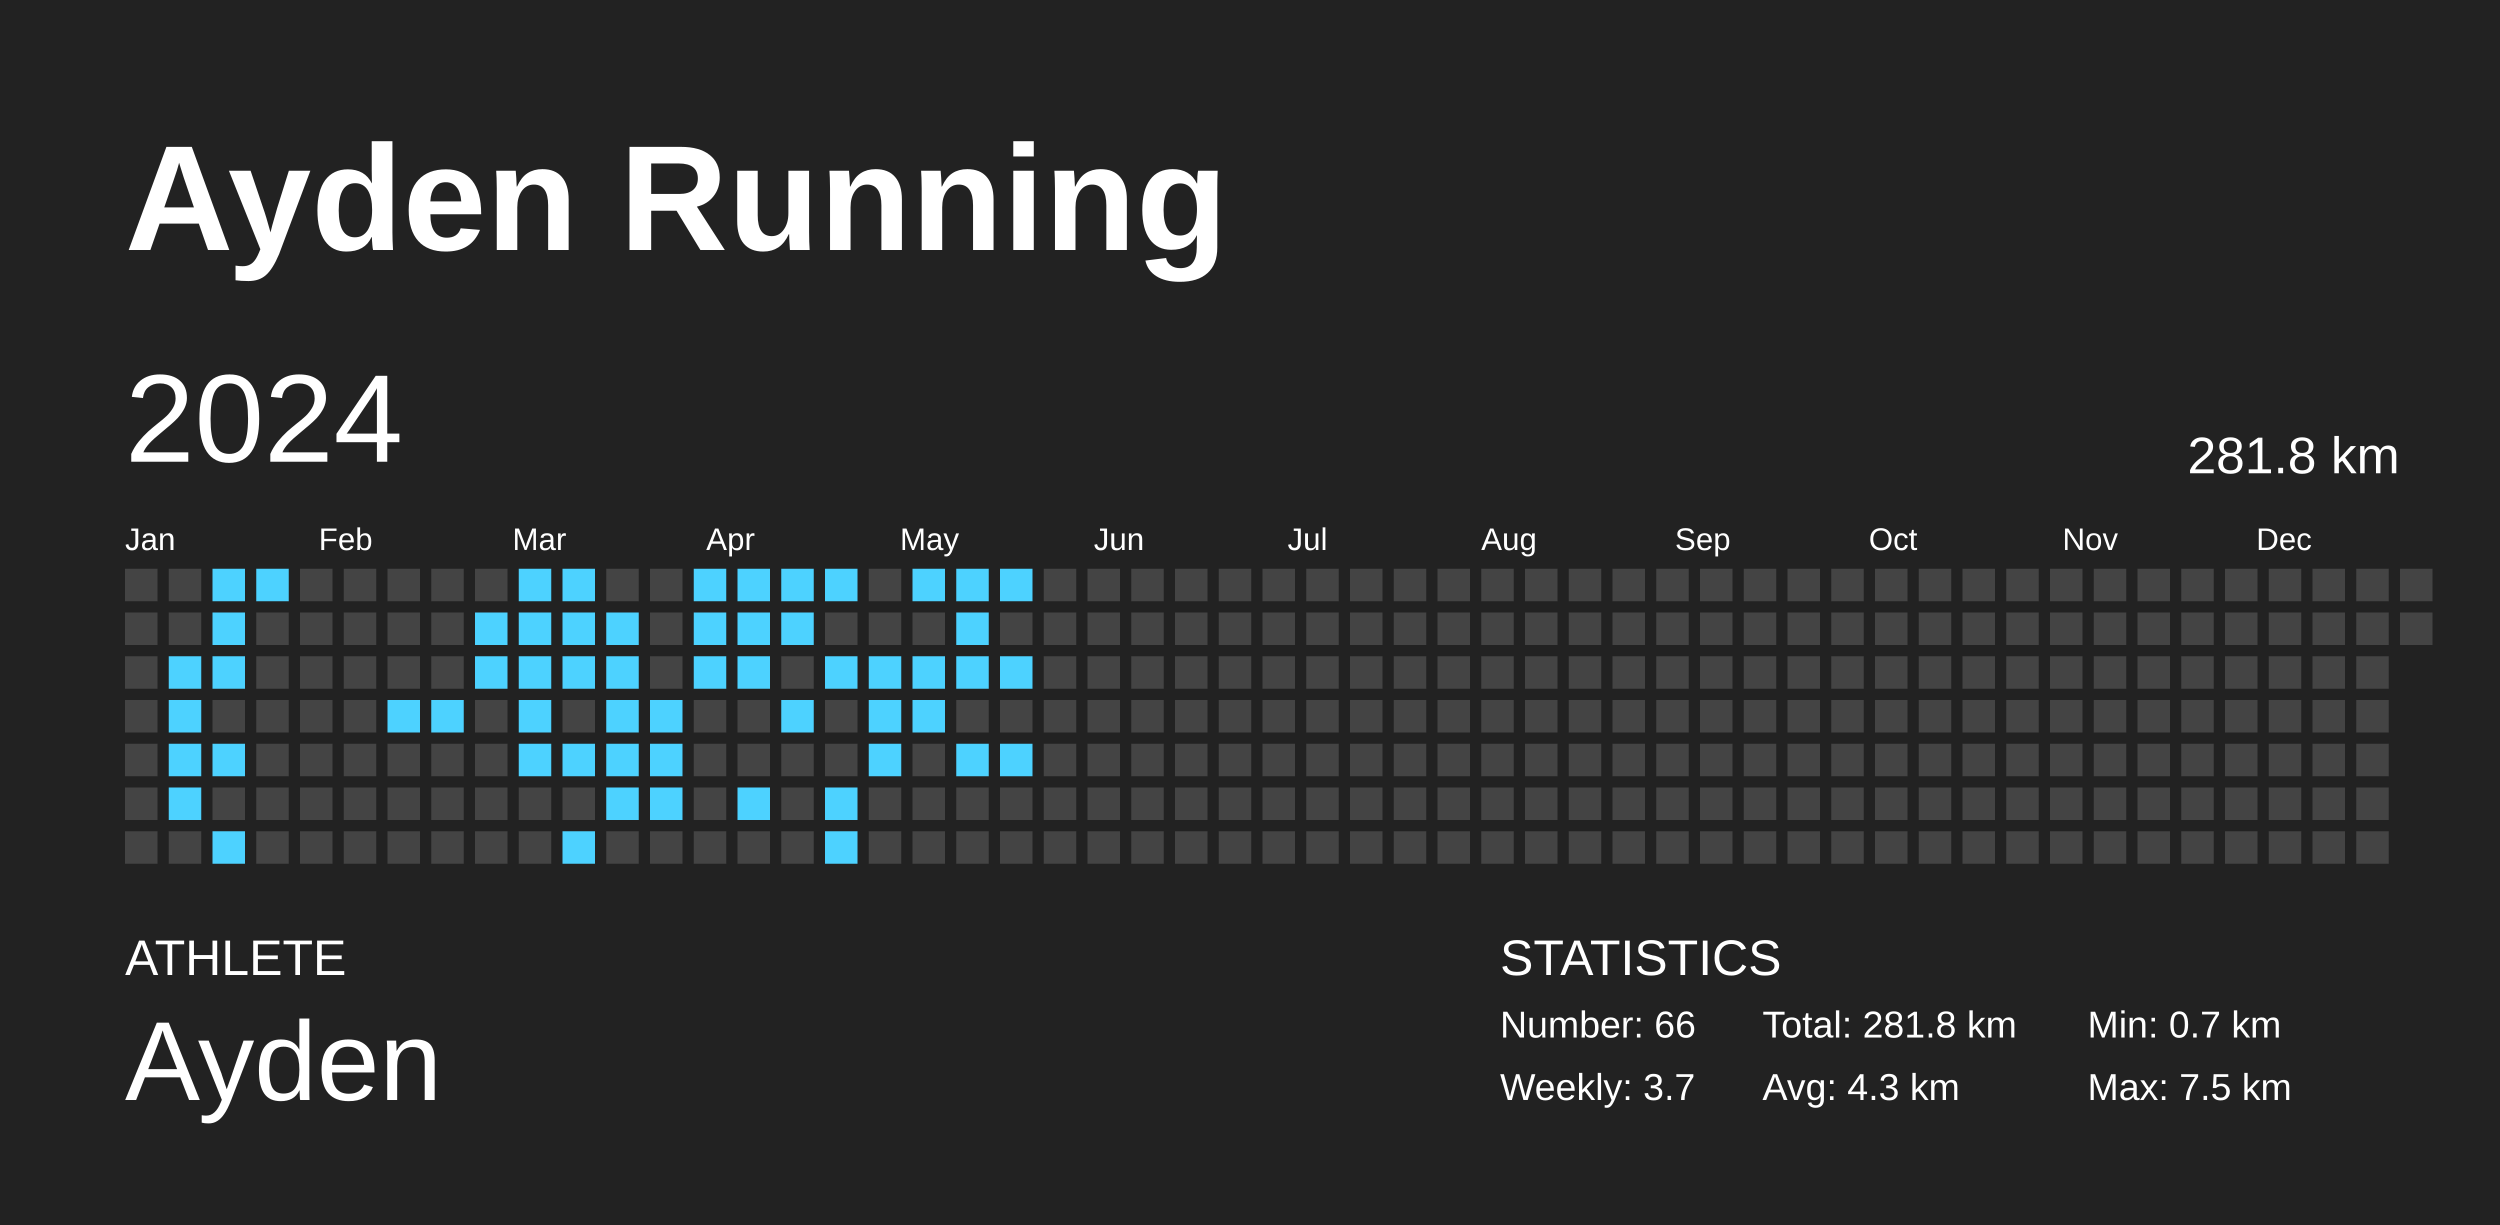
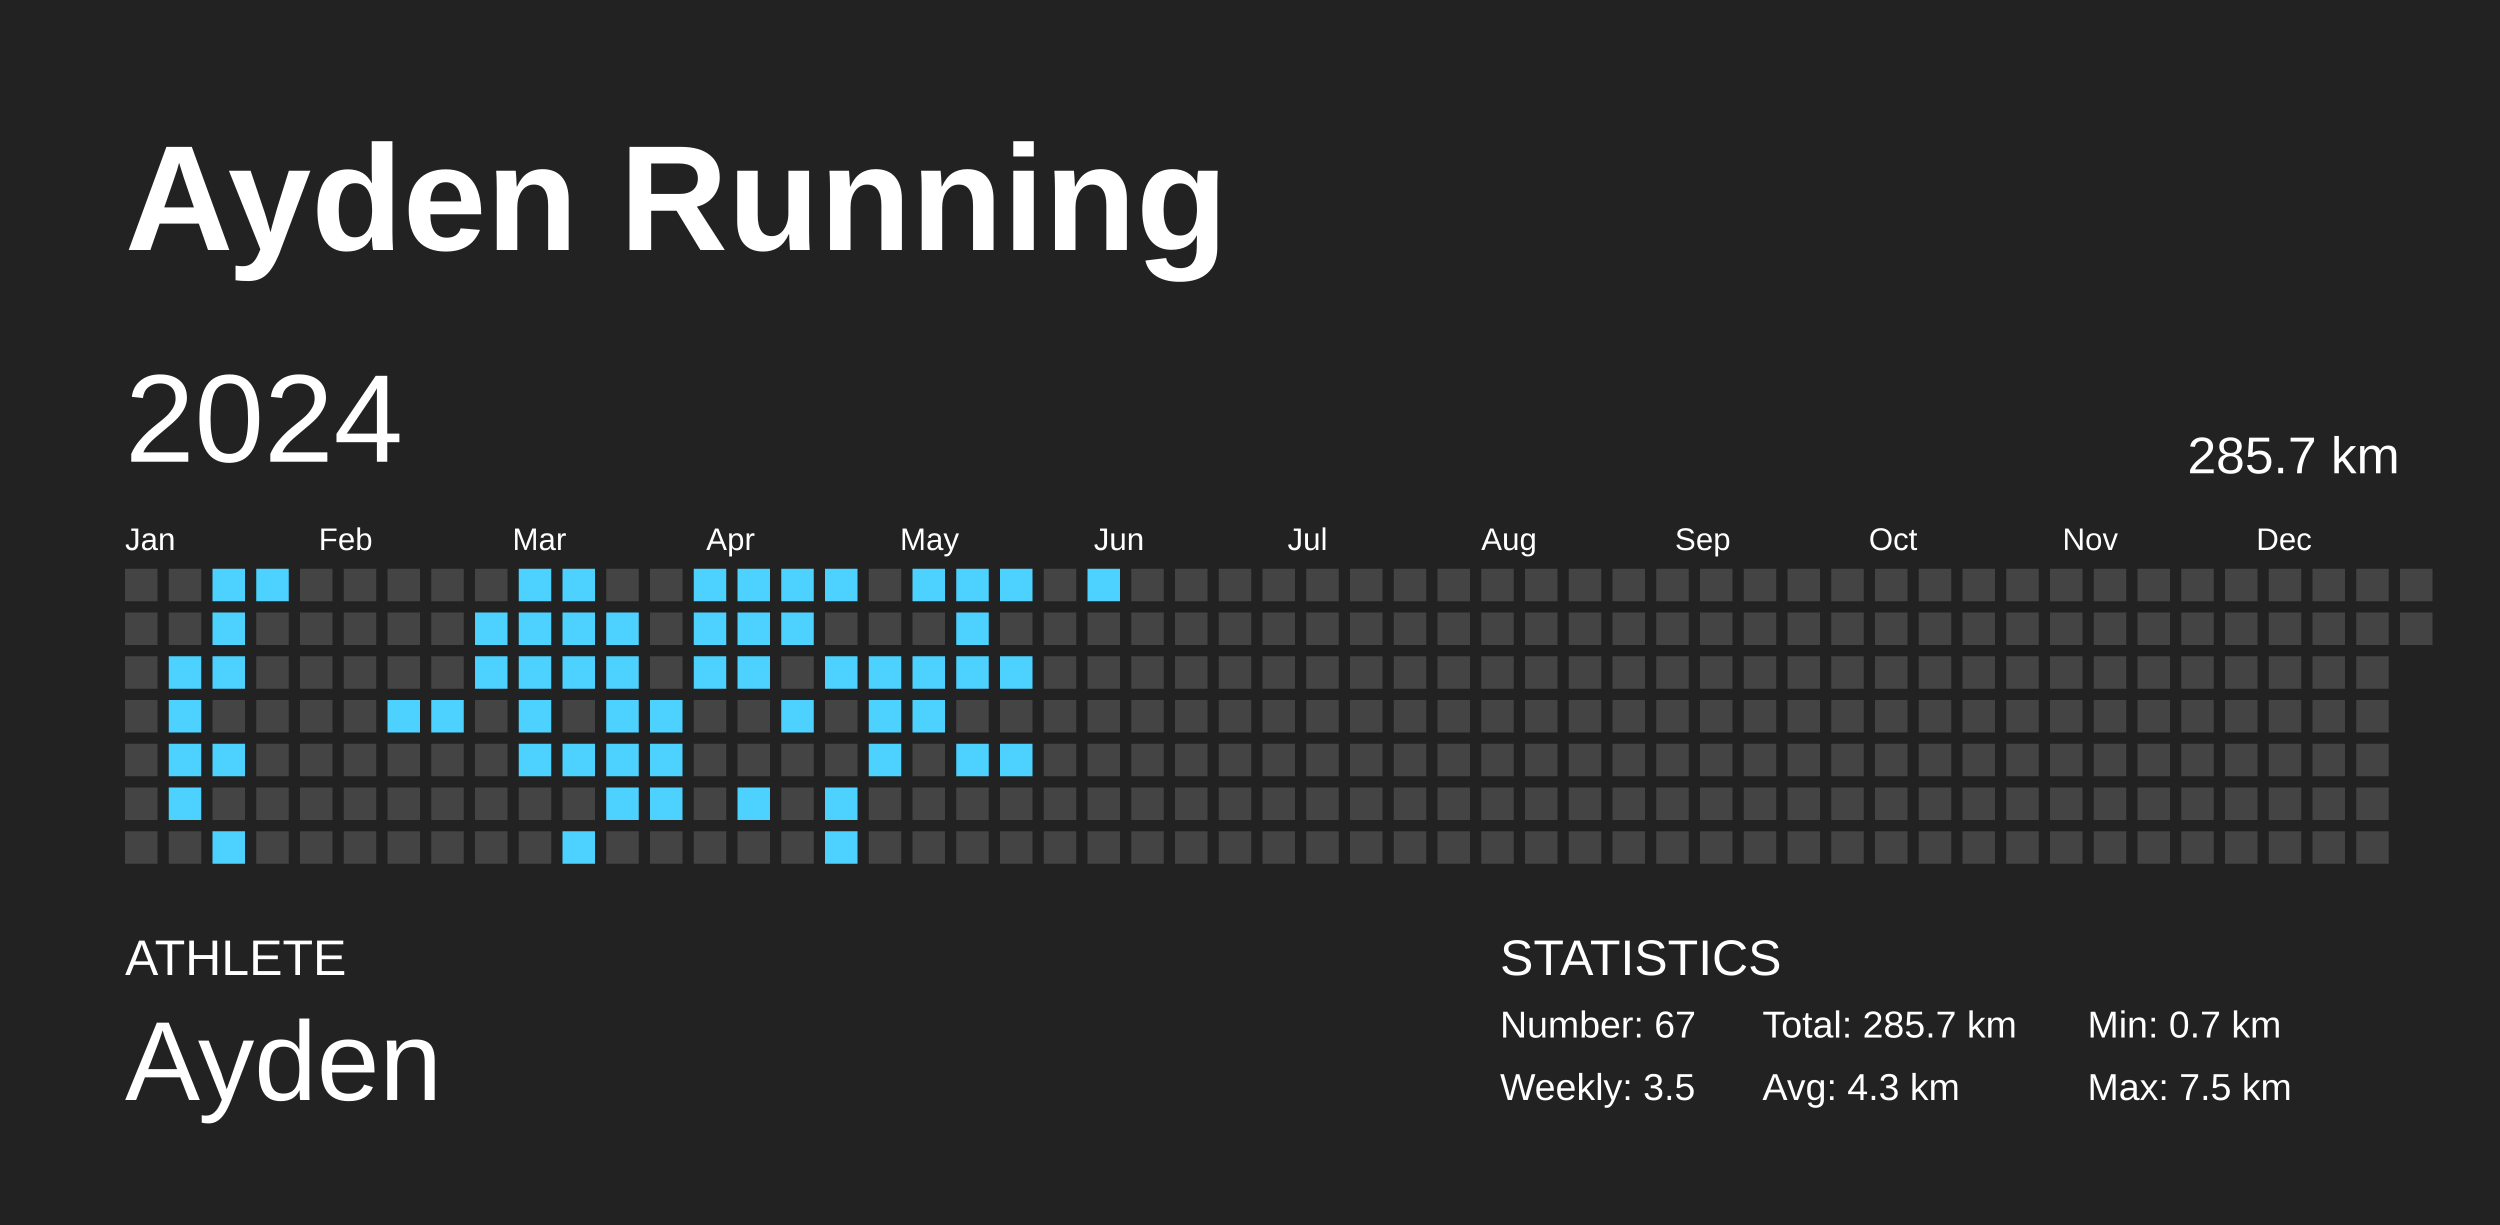
<svg xmlns="http://www.w3.org/2000/svg" baseProfile="full" height="98mm" version="1.1" viewBox="0,0,200,98" width="200mm">
  <defs />
  <rect fill="#222222" height="98" width="200" x="0" y="0" />
  <text fill="#FFFFFF" style="font-size:12px; font-family:Arial; font-weight:bold;" x="10" y="20">Ayden Running</text>
  <text fill="#FFFFFF" style="font-size:4px; font-family:Arial" x="10" y="78">ATHLETE</text>
  <text fill="#FFFFFF" style="font-size:9px; font-family:Arial" x="10" y="88">Ayden</text>
  <text fill="#FFFFFF" style="font-size:4px; font-family:Arial" x="120" y="78">STATISTICS</text>
-   <text fill="#FFFFFF" style="font-size:3px; font-family:Arial" x="120" y="83">Number: 66</text>
-   <text fill="#FFFFFF" style="font-size:3px; font-family:Arial" x="120" y="88">Weekly: 3.7</text>
-   <text fill="#FFFFFF" style="font-size:3px; font-family:Arial" x="141" y="83">Total: 281.8 km</text>
+   <text fill="#FFFFFF" style="font-size:3px; font-family:Arial" x="120" y="83">Number: 67</text>
+   <text fill="#FFFFFF" style="font-size:3px; font-family:Arial" x="120" y="88">Weekly: 3.5</text>
+   <text fill="#FFFFFF" style="font-size:3px; font-family:Arial" x="141" y="83">Total: 285.7 km</text>
  <text fill="#FFFFFF" style="font-size:3px; font-family:Arial" x="141" y="88">Avg: 4.3 km</text>
  <text fill="#FFFFFF" style="font-size:3px; font-family:Arial" x="167" y="83">Min: 0.7 km</text>
  <text fill="#FFFFFF" style="font-size:3px; font-family:Arial" x="167" y="88">Max: 7.5 km</text>
  <text dominant-baseline="hanging" fill="#FFFFFF" style="font-size:10.0px; font-family:Arial;" x="10" y="30">2024</text>
-   <text dominant-baseline="hanging" fill="#FFFFFF" style="font-size:4.125px; font-family:Arial;" x="175" y="35">281.8 km</text>
+   <text dominant-baseline="hanging" fill="#FFFFFF" style="font-size:4.125px; font-family:Arial;" x="175" y="35">285.7 km</text>
  <text fill="#FFFFFF" style="font-size:2.5px; font-family:Arial" x="10.0" y="44">Jan</text>
  <text fill="#FFFFFF" style="font-size:2.5px; font-family:Arial" x="25.5" y="44">Feb</text>
  <text fill="#FFFFFF" style="font-size:2.5px; font-family:Arial" x="41.0" y="44">Mar</text>
  <text fill="#FFFFFF" style="font-size:2.5px; font-family:Arial" x="56.5" y="44">Apr</text>
  <text fill="#FFFFFF" style="font-size:2.5px; font-family:Arial" x="72.0" y="44">May</text>
  <text fill="#FFFFFF" style="font-size:2.5px; font-family:Arial" x="87.5" y="44">Jun</text>
  <text fill="#FFFFFF" style="font-size:2.5px; font-family:Arial" x="103.0" y="44">Jul</text>
  <text fill="#FFFFFF" style="font-size:2.5px; font-family:Arial" x="118.5" y="44">Aug</text>
  <text fill="#FFFFFF" style="font-size:2.5px; font-family:Arial" x="134.0" y="44">Sep</text>
  <text fill="#FFFFFF" style="font-size:2.5px; font-family:Arial" x="149.5" y="44">Oct</text>
  <text fill="#FFFFFF" style="font-size:2.5px; font-family:Arial" x="165.0" y="44">Nov</text>
  <text fill="#FFFFFF" style="font-size:2.5px; font-family:Arial" x="180.5" y="44">Dec</text>
  <rect fill="#444444" height="2.6" width="2.6" x="10.0" y="45.5" />
  <rect fill="#444444" height="2.6" width="2.6" x="10.0" y="49.0" />
  <rect fill="#444444" height="2.6" width="2.6" x="10.0" y="52.5" />
  <rect fill="#444444" height="2.6" width="2.6" x="10.0" y="56.0" />
  <rect fill="#444444" height="2.6" width="2.6" x="10.0" y="59.5" />
  <rect fill="#444444" height="2.6" width="2.6" x="10.0" y="63.0" />
  <rect fill="#444444" height="2.6" width="2.6" x="10.0" y="66.5" />
  <rect fill="#444444" height="2.6" width="2.6" x="13.5" y="45.5" />
  <rect fill="#444444" height="2.6" width="2.6" x="13.5" y="49.0" />
  <rect fill="#4dd2ff" height="2.6" width="2.6" x="13.5" y="52.5" />
  <rect fill="#4dd2ff" height="2.6" width="2.6" x="13.5" y="56.0" />
  <rect fill="#4dd2ff" height="2.6" width="2.6" x="13.5" y="59.5" />
  <rect fill="#4dd2ff" height="2.6" width="2.6" x="13.5" y="63.0" />
  <rect fill="#444444" height="2.6" width="2.6" x="13.5" y="66.5" />
  <rect fill="#4dd2ff" height="2.6" width="2.6" x="17.0" y="45.5" />
  <rect fill="#4dd2ff" height="2.6" width="2.6" x="17.0" y="49.0" />
  <rect fill="#4dd2ff" height="2.6" width="2.6" x="17.0" y="52.5" />
  <rect fill="#444444" height="2.6" width="2.6" x="17.0" y="56.0" />
  <rect fill="#4dd2ff" height="2.6" width="2.6" x="17.0" y="59.5" />
  <rect fill="#444444" height="2.6" width="2.6" x="17.0" y="63.0" />
  <rect fill="#4dd2ff" height="2.6" width="2.6" x="17.0" y="66.5" />
  <rect fill="#4dd2ff" height="2.6" width="2.6" x="20.5" y="45.5" />
  <rect fill="#444444" height="2.6" width="2.6" x="20.5" y="49.0" />
  <rect fill="#444444" height="2.6" width="2.6" x="20.5" y="52.5" />
  <rect fill="#444444" height="2.6" width="2.6" x="20.5" y="56.0" />
  <rect fill="#444444" height="2.6" width="2.6" x="20.5" y="59.5" />
  <rect fill="#444444" height="2.6" width="2.6" x="20.5" y="63.0" />
  <rect fill="#444444" height="2.6" width="2.6" x="20.5" y="66.5" />
  <rect fill="#444444" height="2.6" width="2.6" x="24.0" y="45.5" />
  <rect fill="#444444" height="2.6" width="2.6" x="24.0" y="49.0" />
  <rect fill="#444444" height="2.6" width="2.6" x="24.0" y="52.5" />
  <rect fill="#444444" height="2.6" width="2.6" x="24.0" y="56.0" />
  <rect fill="#444444" height="2.6" width="2.6" x="24.0" y="59.5" />
  <rect fill="#444444" height="2.6" width="2.6" x="24.0" y="63.0" />
  <rect fill="#444444" height="2.6" width="2.6" x="24.0" y="66.5" />
  <rect fill="#444444" height="2.6" width="2.6" x="27.5" y="45.5" />
  <rect fill="#444444" height="2.6" width="2.6" x="27.5" y="49.0" />
  <rect fill="#444444" height="2.6" width="2.6" x="27.5" y="52.5" />
  <rect fill="#444444" height="2.6" width="2.6" x="27.5" y="56.0" />
  <rect fill="#444444" height="2.6" width="2.6" x="27.5" y="59.5" />
  <rect fill="#444444" height="2.6" width="2.6" x="27.5" y="63.0" />
  <rect fill="#444444" height="2.6" width="2.6" x="27.5" y="66.5" />
  <rect fill="#444444" height="2.6" width="2.6" x="31.0" y="45.5" />
  <rect fill="#444444" height="2.6" width="2.6" x="31.0" y="49.0" />
  <rect fill="#444444" height="2.6" width="2.6" x="31.0" y="52.5" />
  <rect fill="#4dd2ff" height="2.6" width="2.6" x="31.0" y="56.0" />
  <rect fill="#444444" height="2.6" width="2.6" x="31.0" y="59.5" />
  <rect fill="#444444" height="2.6" width="2.6" x="31.0" y="63.0" />
  <rect fill="#444444" height="2.6" width="2.6" x="31.0" y="66.5" />
  <rect fill="#444444" height="2.6" width="2.6" x="34.5" y="45.5" />
  <rect fill="#444444" height="2.6" width="2.6" x="34.5" y="49.0" />
  <rect fill="#444444" height="2.6" width="2.6" x="34.5" y="52.5" />
  <rect fill="#4dd2ff" height="2.6" width="2.6" x="34.5" y="56.0" />
  <rect fill="#444444" height="2.6" width="2.6" x="34.5" y="59.5" />
  <rect fill="#444444" height="2.6" width="2.6" x="34.5" y="63.0" />
  <rect fill="#444444" height="2.6" width="2.6" x="34.5" y="66.5" />
  <rect fill="#444444" height="2.6" width="2.6" x="38.0" y="45.5" />
  <rect fill="#4dd2ff" height="2.6" width="2.6" x="38.0" y="49.0" />
  <rect fill="#4dd2ff" height="2.6" width="2.6" x="38.0" y="52.5" />
  <rect fill="#444444" height="2.6" width="2.6" x="38.0" y="56.0" />
  <rect fill="#444444" height="2.6" width="2.6" x="38.0" y="59.5" />
  <rect fill="#444444" height="2.6" width="2.6" x="38.0" y="63.0" />
  <rect fill="#444444" height="2.6" width="2.6" x="38.0" y="66.5" />
  <rect fill="#4dd2ff" height="2.6" width="2.6" x="41.5" y="45.5" />
  <rect fill="#4dd2ff" height="2.6" width="2.6" x="41.5" y="49.0" />
  <rect fill="#4dd2ff" height="2.6" width="2.6" x="41.5" y="52.5" />
  <rect fill="#4dd2ff" height="2.6" width="2.6" x="41.5" y="56.0" />
  <rect fill="#4dd2ff" height="2.6" width="2.6" x="41.5" y="59.5" />
  <rect fill="#444444" height="2.6" width="2.6" x="41.5" y="63.0" />
  <rect fill="#444444" height="2.6" width="2.6" x="41.5" y="66.5" />
  <rect fill="#4dd2ff" height="2.6" width="2.6" x="45.0" y="45.5" />
  <rect fill="#4dd2ff" height="2.6" width="2.6" x="45.0" y="49.0" />
  <rect fill="#4dd2ff" height="2.6" width="2.6" x="45.0" y="52.5" />
  <rect fill="#444444" height="2.6" width="2.6" x="45.0" y="56.0" />
  <rect fill="#4dd2ff" height="2.6" width="2.6" x="45.0" y="59.5" />
  <rect fill="#444444" height="2.6" width="2.6" x="45.0" y="63.0" />
  <rect fill="#4dd2ff" height="2.6" width="2.6" x="45.0" y="66.5" />
  <rect fill="#444444" height="2.6" width="2.6" x="48.5" y="45.5" />
  <rect fill="#4dd2ff" height="2.6" width="2.6" x="48.5" y="49.0" />
  <rect fill="#4dd2ff" height="2.6" width="2.6" x="48.5" y="52.5" />
  <rect fill="#4dd2ff" height="2.6" width="2.6" x="48.5" y="56.0" />
  <rect fill="#4dd2ff" height="2.6" width="2.6" x="48.5" y="59.5" />
  <rect fill="#4dd2ff" height="2.6" width="2.6" x="48.5" y="63.0" />
  <rect fill="#444444" height="2.6" width="2.6" x="48.5" y="66.5" />
  <rect fill="#444444" height="2.6" width="2.6" x="52.0" y="45.5" />
  <rect fill="#444444" height="2.6" width="2.6" x="52.0" y="49.0" />
  <rect fill="#444444" height="2.6" width="2.6" x="52.0" y="52.5" />
  <rect fill="#4dd2ff" height="2.6" width="2.6" x="52.0" y="56.0" />
  <rect fill="#4dd2ff" height="2.6" width="2.6" x="52.0" y="59.5" />
  <rect fill="#4dd2ff" height="2.6" width="2.6" x="52.0" y="63.0" />
  <rect fill="#444444" height="2.6" width="2.6" x="52.0" y="66.5" />
  <rect fill="#4dd2ff" height="2.6" width="2.6" x="55.5" y="45.5" />
  <rect fill="#4dd2ff" height="2.6" width="2.6" x="55.5" y="49.0" />
  <rect fill="#4dd2ff" height="2.6" width="2.6" x="55.5" y="52.5" />
  <rect fill="#444444" height="2.6" width="2.6" x="55.5" y="56.0" />
  <rect fill="#444444" height="2.6" width="2.6" x="55.5" y="59.5" />
  <rect fill="#444444" height="2.6" width="2.6" x="55.5" y="63.0" />
  <rect fill="#444444" height="2.6" width="2.6" x="55.5" y="66.5" />
  <rect fill="#4dd2ff" height="2.6" width="2.6" x="59.0" y="45.5" />
  <rect fill="#4dd2ff" height="2.6" width="2.6" x="59.0" y="49.0" />
  <rect fill="#4dd2ff" height="2.6" width="2.6" x="59.0" y="52.5" />
  <rect fill="#444444" height="2.6" width="2.6" x="59.0" y="56.0" />
  <rect fill="#444444" height="2.6" width="2.6" x="59.0" y="59.5" />
  <rect fill="#4dd2ff" height="2.6" width="2.6" x="59.0" y="63.0" />
  <rect fill="#444444" height="2.6" width="2.6" x="59.0" y="66.5" />
  <rect fill="#4dd2ff" height="2.6" width="2.6" x="62.5" y="45.5" />
  <rect fill="#4dd2ff" height="2.6" width="2.6" x="62.5" y="49.0" />
  <rect fill="#444444" height="2.6" width="2.6" x="62.5" y="52.5" />
  <rect fill="#4dd2ff" height="2.6" width="2.6" x="62.5" y="56.0" />
  <rect fill="#444444" height="2.6" width="2.6" x="62.5" y="59.5" />
  <rect fill="#444444" height="2.6" width="2.6" x="62.5" y="63.0" />
  <rect fill="#444444" height="2.6" width="2.6" x="62.5" y="66.5" />
  <rect fill="#4dd2ff" height="2.6" width="2.6" x="66.0" y="45.5" />
  <rect fill="#444444" height="2.6" width="2.6" x="66.0" y="49.0" />
  <rect fill="#4dd2ff" height="2.6" width="2.6" x="66.0" y="52.5" />
  <rect fill="#444444" height="2.6" width="2.6" x="66.0" y="56.0" />
  <rect fill="#444444" height="2.6" width="2.6" x="66.0" y="59.5" />
  <rect fill="#4dd2ff" height="2.6" width="2.6" x="66.0" y="63.0" />
  <rect fill="#4dd2ff" height="2.6" width="2.6" x="66.0" y="66.5" />
  <rect fill="#444444" height="2.6" width="2.6" x="69.5" y="45.5" />
  <rect fill="#444444" height="2.6" width="2.6" x="69.5" y="49.0" />
  <rect fill="#4dd2ff" height="2.6" width="2.6" x="69.5" y="52.5" />
  <rect fill="#4dd2ff" height="2.6" width="2.6" x="69.5" y="56.0" />
  <rect fill="#4dd2ff" height="2.6" width="2.6" x="69.5" y="59.5" />
  <rect fill="#444444" height="2.6" width="2.6" x="69.5" y="63.0" />
  <rect fill="#444444" height="2.6" width="2.6" x="69.5" y="66.5" />
  <rect fill="#4dd2ff" height="2.6" width="2.6" x="73.0" y="45.5" />
  <rect fill="#444444" height="2.6" width="2.6" x="73.0" y="49.0" />
  <rect fill="#4dd2ff" height="2.6" width="2.6" x="73.0" y="52.5" />
  <rect fill="#4dd2ff" height="2.6" width="2.6" x="73.0" y="56.0" />
  <rect fill="#444444" height="2.6" width="2.6" x="73.0" y="59.5" />
  <rect fill="#444444" height="2.6" width="2.6" x="73.0" y="63.0" />
  <rect fill="#444444" height="2.6" width="2.6" x="73.0" y="66.5" />
  <rect fill="#4dd2ff" height="2.6" width="2.6" x="76.5" y="45.5" />
  <rect fill="#4dd2ff" height="2.6" width="2.6" x="76.5" y="49.0" />
  <rect fill="#4dd2ff" height="2.6" width="2.6" x="76.5" y="52.5" />
  <rect fill="#444444" height="2.6" width="2.6" x="76.5" y="56.0" />
  <rect fill="#4dd2ff" height="2.6" width="2.6" x="76.5" y="59.5" />
  <rect fill="#444444" height="2.6" width="2.6" x="76.5" y="63.0" />
  <rect fill="#444444" height="2.6" width="2.6" x="76.5" y="66.5" />
  <rect fill="#4dd2ff" height="2.6" width="2.6" x="80.0" y="45.5" />
  <rect fill="#444444" height="2.6" width="2.6" x="80.0" y="49.0" />
  <rect fill="#4dd2ff" height="2.6" width="2.6" x="80.0" y="52.5" />
  <rect fill="#444444" height="2.6" width="2.6" x="80.0" y="56.0" />
  <rect fill="#4dd2ff" height="2.6" width="2.6" x="80.0" y="59.5" />
  <rect fill="#444444" height="2.6" width="2.6" x="80.0" y="63.0" />
  <rect fill="#444444" height="2.6" width="2.6" x="80.0" y="66.5" />
  <rect fill="#444444" height="2.6" width="2.6" x="83.5" y="45.5" />
  <rect fill="#444444" height="2.6" width="2.6" x="83.5" y="49.0" />
  <rect fill="#444444" height="2.6" width="2.6" x="83.5" y="52.5" />
  <rect fill="#444444" height="2.6" width="2.6" x="83.5" y="56.0" />
  <rect fill="#444444" height="2.6" width="2.6" x="83.5" y="59.5" />
  <rect fill="#444444" height="2.6" width="2.6" x="83.5" y="63.0" />
  <rect fill="#444444" height="2.6" width="2.6" x="83.5" y="66.5" />
-   <rect fill="#444444" height="2.6" width="2.6" x="87.0" y="45.5" />
+   <rect fill="#4dd2ff" height="2.6" width="2.6" x="87.0" y="45.5" />
  <rect fill="#444444" height="2.6" width="2.6" x="87.0" y="49.0" />
  <rect fill="#444444" height="2.6" width="2.6" x="87.0" y="52.5" />
  <rect fill="#444444" height="2.6" width="2.6" x="87.0" y="56.0" />
  <rect fill="#444444" height="2.6" width="2.6" x="87.0" y="59.5" />
  <rect fill="#444444" height="2.6" width="2.6" x="87.0" y="63.0" />
  <rect fill="#444444" height="2.6" width="2.6" x="87.0" y="66.5" />
  <rect fill="#444444" height="2.6" width="2.6" x="90.5" y="45.5" />
  <rect fill="#444444" height="2.6" width="2.6" x="90.5" y="49.0" />
  <rect fill="#444444" height="2.6" width="2.6" x="90.5" y="52.5" />
  <rect fill="#444444" height="2.6" width="2.6" x="90.5" y="56.0" />
  <rect fill="#444444" height="2.6" width="2.6" x="90.5" y="59.5" />
  <rect fill="#444444" height="2.6" width="2.6" x="90.5" y="63.0" />
  <rect fill="#444444" height="2.6" width="2.6" x="90.5" y="66.5" />
  <rect fill="#444444" height="2.6" width="2.6" x="94.0" y="45.5" />
  <rect fill="#444444" height="2.6" width="2.6" x="94.0" y="49.0" />
  <rect fill="#444444" height="2.6" width="2.6" x="94.0" y="52.5" />
  <rect fill="#444444" height="2.6" width="2.6" x="94.0" y="56.0" />
  <rect fill="#444444" height="2.6" width="2.6" x="94.0" y="59.5" />
  <rect fill="#444444" height="2.6" width="2.6" x="94.0" y="63.0" />
  <rect fill="#444444" height="2.6" width="2.6" x="94.0" y="66.5" />
  <rect fill="#444444" height="2.6" width="2.6" x="97.5" y="45.5" />
  <rect fill="#444444" height="2.6" width="2.6" x="97.5" y="49.0" />
  <rect fill="#444444" height="2.6" width="2.6" x="97.5" y="52.5" />
  <rect fill="#444444" height="2.6" width="2.6" x="97.5" y="56.0" />
  <rect fill="#444444" height="2.6" width="2.6" x="97.5" y="59.5" />
  <rect fill="#444444" height="2.6" width="2.6" x="97.5" y="63.0" />
  <rect fill="#444444" height="2.6" width="2.6" x="97.5" y="66.5" />
  <rect fill="#444444" height="2.6" width="2.6" x="101.0" y="45.5" />
  <rect fill="#444444" height="2.6" width="2.6" x="101.0" y="49.0" />
  <rect fill="#444444" height="2.6" width="2.6" x="101.0" y="52.5" />
  <rect fill="#444444" height="2.6" width="2.6" x="101.0" y="56.0" />
  <rect fill="#444444" height="2.6" width="2.6" x="101.0" y="59.5" />
  <rect fill="#444444" height="2.6" width="2.6" x="101.0" y="63.0" />
  <rect fill="#444444" height="2.6" width="2.6" x="101.0" y="66.5" />
  <rect fill="#444444" height="2.6" width="2.6" x="104.5" y="45.5" />
  <rect fill="#444444" height="2.6" width="2.6" x="104.5" y="49.0" />
  <rect fill="#444444" height="2.6" width="2.6" x="104.5" y="52.5" />
  <rect fill="#444444" height="2.6" width="2.6" x="104.5" y="56.0" />
  <rect fill="#444444" height="2.6" width="2.6" x="104.5" y="59.5" />
  <rect fill="#444444" height="2.6" width="2.6" x="104.5" y="63.0" />
  <rect fill="#444444" height="2.6" width="2.6" x="104.5" y="66.5" />
  <rect fill="#444444" height="2.6" width="2.6" x="108.0" y="45.5" />
  <rect fill="#444444" height="2.6" width="2.6" x="108.0" y="49.0" />
  <rect fill="#444444" height="2.6" width="2.6" x="108.0" y="52.5" />
  <rect fill="#444444" height="2.6" width="2.6" x="108.0" y="56.0" />
  <rect fill="#444444" height="2.6" width="2.6" x="108.0" y="59.5" />
  <rect fill="#444444" height="2.6" width="2.6" x="108.0" y="63.0" />
  <rect fill="#444444" height="2.6" width="2.6" x="108.0" y="66.5" />
  <rect fill="#444444" height="2.6" width="2.6" x="111.5" y="45.5" />
  <rect fill="#444444" height="2.6" width="2.6" x="111.5" y="49.0" />
  <rect fill="#444444" height="2.6" width="2.6" x="111.5" y="52.5" />
  <rect fill="#444444" height="2.6" width="2.6" x="111.5" y="56.0" />
  <rect fill="#444444" height="2.6" width="2.6" x="111.5" y="59.5" />
  <rect fill="#444444" height="2.6" width="2.6" x="111.5" y="63.0" />
  <rect fill="#444444" height="2.6" width="2.6" x="111.5" y="66.5" />
  <rect fill="#444444" height="2.6" width="2.6" x="115.0" y="45.5" />
  <rect fill="#444444" height="2.6" width="2.6" x="115.0" y="49.0" />
  <rect fill="#444444" height="2.6" width="2.6" x="115.0" y="52.5" />
  <rect fill="#444444" height="2.6" width="2.6" x="115.0" y="56.0" />
  <rect fill="#444444" height="2.6" width="2.6" x="115.0" y="59.5" />
  <rect fill="#444444" height="2.6" width="2.6" x="115.0" y="63.0" />
  <rect fill="#444444" height="2.6" width="2.6" x="115.0" y="66.5" />
  <rect fill="#444444" height="2.6" width="2.6" x="118.5" y="45.5" />
  <rect fill="#444444" height="2.6" width="2.6" x="118.5" y="49.0" />
  <rect fill="#444444" height="2.6" width="2.6" x="118.5" y="52.5" />
  <rect fill="#444444" height="2.6" width="2.6" x="118.5" y="56.0" />
  <rect fill="#444444" height="2.6" width="2.6" x="118.5" y="59.5" />
  <rect fill="#444444" height="2.6" width="2.6" x="118.5" y="63.0" />
  <rect fill="#444444" height="2.6" width="2.6" x="118.5" y="66.5" />
  <rect fill="#444444" height="2.6" width="2.6" x="122.0" y="45.5" />
  <rect fill="#444444" height="2.6" width="2.6" x="122.0" y="49.0" />
  <rect fill="#444444" height="2.6" width="2.6" x="122.0" y="52.5" />
  <rect fill="#444444" height="2.6" width="2.6" x="122.0" y="56.0" />
  <rect fill="#444444" height="2.6" width="2.6" x="122.0" y="59.5" />
  <rect fill="#444444" height="2.6" width="2.6" x="122.0" y="63.0" />
  <rect fill="#444444" height="2.6" width="2.6" x="122.0" y="66.5" />
  <rect fill="#444444" height="2.6" width="2.6" x="125.5" y="45.5" />
  <rect fill="#444444" height="2.6" width="2.6" x="125.5" y="49.0" />
  <rect fill="#444444" height="2.6" width="2.6" x="125.5" y="52.5" />
  <rect fill="#444444" height="2.6" width="2.6" x="125.5" y="56.0" />
  <rect fill="#444444" height="2.6" width="2.6" x="125.5" y="59.5" />
  <rect fill="#444444" height="2.6" width="2.6" x="125.5" y="63.0" />
  <rect fill="#444444" height="2.6" width="2.6" x="125.5" y="66.5" />
  <rect fill="#444444" height="2.6" width="2.6" x="129.0" y="45.5" />
  <rect fill="#444444" height="2.6" width="2.6" x="129.0" y="49.0" />
  <rect fill="#444444" height="2.6" width="2.6" x="129.0" y="52.5" />
  <rect fill="#444444" height="2.6" width="2.6" x="129.0" y="56.0" />
  <rect fill="#444444" height="2.6" width="2.6" x="129.0" y="59.5" />
  <rect fill="#444444" height="2.6" width="2.6" x="129.0" y="63.0" />
  <rect fill="#444444" height="2.6" width="2.6" x="129.0" y="66.5" />
  <rect fill="#444444" height="2.6" width="2.6" x="132.5" y="45.5" />
  <rect fill="#444444" height="2.6" width="2.6" x="132.5" y="49.0" />
  <rect fill="#444444" height="2.6" width="2.6" x="132.5" y="52.5" />
  <rect fill="#444444" height="2.6" width="2.6" x="132.5" y="56.0" />
  <rect fill="#444444" height="2.6" width="2.6" x="132.5" y="59.5" />
  <rect fill="#444444" height="2.6" width="2.6" x="132.5" y="63.0" />
  <rect fill="#444444" height="2.6" width="2.6" x="132.5" y="66.5" />
  <rect fill="#444444" height="2.6" width="2.6" x="136.0" y="45.5" />
  <rect fill="#444444" height="2.6" width="2.6" x="136.0" y="49.0" />
  <rect fill="#444444" height="2.6" width="2.6" x="136.0" y="52.5" />
  <rect fill="#444444" height="2.6" width="2.6" x="136.0" y="56.0" />
  <rect fill="#444444" height="2.6" width="2.6" x="136.0" y="59.5" />
  <rect fill="#444444" height="2.6" width="2.6" x="136.0" y="63.0" />
  <rect fill="#444444" height="2.6" width="2.6" x="136.0" y="66.5" />
  <rect fill="#444444" height="2.6" width="2.6" x="139.5" y="45.5" />
  <rect fill="#444444" height="2.6" width="2.6" x="139.5" y="49.0" />
  <rect fill="#444444" height="2.6" width="2.6" x="139.5" y="52.5" />
  <rect fill="#444444" height="2.6" width="2.6" x="139.5" y="56.0" />
  <rect fill="#444444" height="2.6" width="2.6" x="139.5" y="59.5" />
  <rect fill="#444444" height="2.6" width="2.6" x="139.5" y="63.0" />
  <rect fill="#444444" height="2.6" width="2.6" x="139.5" y="66.5" />
  <rect fill="#444444" height="2.6" width="2.6" x="143.0" y="45.5" />
  <rect fill="#444444" height="2.6" width="2.6" x="143.0" y="49.0" />
  <rect fill="#444444" height="2.6" width="2.6" x="143.0" y="52.5" />
  <rect fill="#444444" height="2.6" width="2.6" x="143.0" y="56.0" />
  <rect fill="#444444" height="2.6" width="2.6" x="143.0" y="59.5" />
  <rect fill="#444444" height="2.6" width="2.6" x="143.0" y="63.0" />
  <rect fill="#444444" height="2.6" width="2.6" x="143.0" y="66.5" />
  <rect fill="#444444" height="2.6" width="2.6" x="146.5" y="45.5" />
  <rect fill="#444444" height="2.6" width="2.6" x="146.5" y="49.0" />
  <rect fill="#444444" height="2.6" width="2.6" x="146.5" y="52.5" />
  <rect fill="#444444" height="2.6" width="2.6" x="146.5" y="56.0" />
  <rect fill="#444444" height="2.6" width="2.6" x="146.5" y="59.5" />
  <rect fill="#444444" height="2.6" width="2.6" x="146.5" y="63.0" />
  <rect fill="#444444" height="2.6" width="2.6" x="146.5" y="66.5" />
  <rect fill="#444444" height="2.6" width="2.6" x="150.0" y="45.5" />
  <rect fill="#444444" height="2.6" width="2.6" x="150.0" y="49.0" />
  <rect fill="#444444" height="2.6" width="2.6" x="150.0" y="52.5" />
  <rect fill="#444444" height="2.6" width="2.6" x="150.0" y="56.0" />
  <rect fill="#444444" height="2.6" width="2.6" x="150.0" y="59.5" />
  <rect fill="#444444" height="2.6" width="2.6" x="150.0" y="63.0" />
  <rect fill="#444444" height="2.6" width="2.6" x="150.0" y="66.5" />
  <rect fill="#444444" height="2.6" width="2.6" x="153.5" y="45.5" />
  <rect fill="#444444" height="2.6" width="2.6" x="153.5" y="49.0" />
  <rect fill="#444444" height="2.6" width="2.6" x="153.5" y="52.5" />
  <rect fill="#444444" height="2.6" width="2.6" x="153.5" y="56.0" />
  <rect fill="#444444" height="2.6" width="2.6" x="153.5" y="59.5" />
  <rect fill="#444444" height="2.6" width="2.6" x="153.5" y="63.0" />
  <rect fill="#444444" height="2.6" width="2.6" x="153.5" y="66.5" />
  <rect fill="#444444" height="2.6" width="2.6" x="157.0" y="45.5" />
  <rect fill="#444444" height="2.6" width="2.6" x="157.0" y="49.0" />
  <rect fill="#444444" height="2.6" width="2.6" x="157.0" y="52.5" />
  <rect fill="#444444" height="2.6" width="2.6" x="157.0" y="56.0" />
  <rect fill="#444444" height="2.6" width="2.6" x="157.0" y="59.5" />
  <rect fill="#444444" height="2.6" width="2.6" x="157.0" y="63.0" />
  <rect fill="#444444" height="2.6" width="2.6" x="157.0" y="66.5" />
  <rect fill="#444444" height="2.6" width="2.6" x="160.5" y="45.5" />
  <rect fill="#444444" height="2.6" width="2.6" x="160.5" y="49.0" />
  <rect fill="#444444" height="2.6" width="2.6" x="160.5" y="52.5" />
  <rect fill="#444444" height="2.6" width="2.6" x="160.5" y="56.0" />
  <rect fill="#444444" height="2.6" width="2.6" x="160.5" y="59.5" />
  <rect fill="#444444" height="2.6" width="2.6" x="160.5" y="63.0" />
  <rect fill="#444444" height="2.6" width="2.6" x="160.5" y="66.5" />
  <rect fill="#444444" height="2.6" width="2.6" x="164.0" y="45.5" />
  <rect fill="#444444" height="2.6" width="2.6" x="164.0" y="49.0" />
  <rect fill="#444444" height="2.6" width="2.6" x="164.0" y="52.5" />
  <rect fill="#444444" height="2.6" width="2.6" x="164.0" y="56.0" />
  <rect fill="#444444" height="2.6" width="2.6" x="164.0" y="59.5" />
  <rect fill="#444444" height="2.6" width="2.6" x="164.0" y="63.0" />
  <rect fill="#444444" height="2.6" width="2.6" x="164.0" y="66.5" />
  <rect fill="#444444" height="2.6" width="2.6" x="167.5" y="45.5" />
  <rect fill="#444444" height="2.6" width="2.6" x="167.5" y="49.0" />
  <rect fill="#444444" height="2.6" width="2.6" x="167.5" y="52.5" />
  <rect fill="#444444" height="2.6" width="2.6" x="167.5" y="56.0" />
  <rect fill="#444444" height="2.6" width="2.6" x="167.5" y="59.5" />
  <rect fill="#444444" height="2.6" width="2.6" x="167.5" y="63.0" />
  <rect fill="#444444" height="2.6" width="2.6" x="167.5" y="66.5" />
  <rect fill="#444444" height="2.6" width="2.6" x="171.0" y="45.5" />
  <rect fill="#444444" height="2.6" width="2.6" x="171.0" y="49.0" />
  <rect fill="#444444" height="2.6" width="2.6" x="171.0" y="52.5" />
  <rect fill="#444444" height="2.6" width="2.6" x="171.0" y="56.0" />
  <rect fill="#444444" height="2.6" width="2.6" x="171.0" y="59.5" />
  <rect fill="#444444" height="2.6" width="2.6" x="171.0" y="63.0" />
  <rect fill="#444444" height="2.6" width="2.6" x="171.0" y="66.5" />
  <rect fill="#444444" height="2.6" width="2.6" x="174.5" y="45.5" />
  <rect fill="#444444" height="2.6" width="2.6" x="174.5" y="49.0" />
  <rect fill="#444444" height="2.6" width="2.6" x="174.5" y="52.5" />
  <rect fill="#444444" height="2.6" width="2.6" x="174.5" y="56.0" />
  <rect fill="#444444" height="2.6" width="2.6" x="174.5" y="59.5" />
  <rect fill="#444444" height="2.6" width="2.6" x="174.5" y="63.0" />
  <rect fill="#444444" height="2.6" width="2.6" x="174.5" y="66.5" />
  <rect fill="#444444" height="2.6" width="2.6" x="178.0" y="45.5" />
  <rect fill="#444444" height="2.6" width="2.6" x="178.0" y="49.0" />
  <rect fill="#444444" height="2.6" width="2.6" x="178.0" y="52.5" />
  <rect fill="#444444" height="2.6" width="2.6" x="178.0" y="56.0" />
  <rect fill="#444444" height="2.6" width="2.6" x="178.0" y="59.5" />
  <rect fill="#444444" height="2.6" width="2.6" x="178.0" y="63.0" />
  <rect fill="#444444" height="2.6" width="2.6" x="178.0" y="66.5" />
  <rect fill="#444444" height="2.6" width="2.6" x="181.5" y="45.5" />
  <rect fill="#444444" height="2.6" width="2.6" x="181.5" y="49.0" />
  <rect fill="#444444" height="2.6" width="2.6" x="181.5" y="52.5" />
  <rect fill="#444444" height="2.6" width="2.6" x="181.5" y="56.0" />
  <rect fill="#444444" height="2.6" width="2.6" x="181.5" y="59.5" />
  <rect fill="#444444" height="2.6" width="2.6" x="181.5" y="63.0" />
  <rect fill="#444444" height="2.6" width="2.6" x="181.5" y="66.5" />
  <rect fill="#444444" height="2.6" width="2.6" x="185.0" y="45.5" />
  <rect fill="#444444" height="2.6" width="2.6" x="185.0" y="49.0" />
  <rect fill="#444444" height="2.6" width="2.6" x="185.0" y="52.5" />
  <rect fill="#444444" height="2.6" width="2.6" x="185.0" y="56.0" />
  <rect fill="#444444" height="2.6" width="2.6" x="185.0" y="59.5" />
  <rect fill="#444444" height="2.6" width="2.6" x="185.0" y="63.0" />
  <rect fill="#444444" height="2.6" width="2.6" x="185.0" y="66.5" />
  <rect fill="#444444" height="2.6" width="2.6" x="188.5" y="45.5" />
  <rect fill="#444444" height="2.6" width="2.6" x="188.5" y="49.0" />
  <rect fill="#444444" height="2.6" width="2.6" x="188.5" y="52.5" />
  <rect fill="#444444" height="2.6" width="2.6" x="188.5" y="56.0" />
  <rect fill="#444444" height="2.6" width="2.6" x="188.5" y="59.5" />
  <rect fill="#444444" height="2.6" width="2.6" x="188.5" y="63.0" />
  <rect fill="#444444" height="2.6" width="2.6" x="188.5" y="66.5" />
  <rect fill="#444444" height="2.6" width="2.6" x="192.0" y="45.5" />
  <rect fill="#444444" height="2.6" width="2.6" x="192.0" y="49.0" />
</svg>
